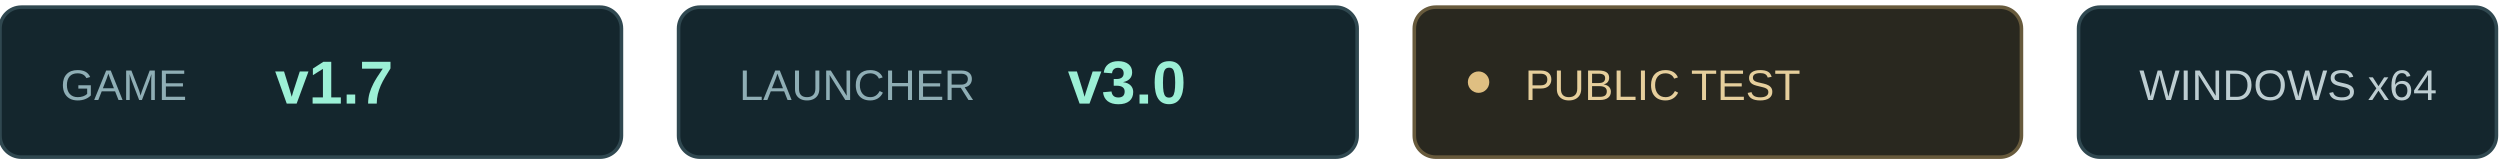
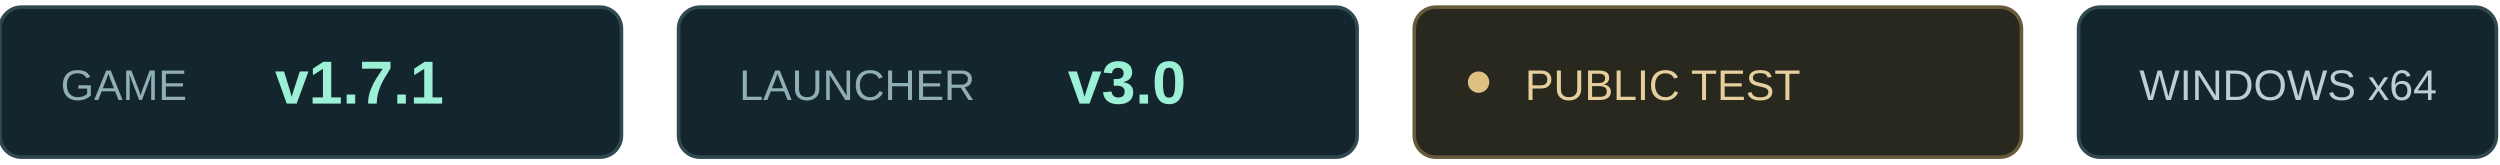
<svg xmlns="http://www.w3.org/2000/svg" width="700" height="46" viewBox="0 0 700 46">
  <g font-family="Arial,sans-serif" font-size="12">
    <rect x="0" y="2" width="174" height="42" rx="6" fill="#14262d" stroke="#304850" />
    <text x="17" y="28" fill="#8faeb5">GAME</text>
-     <text x="77" y="29" fill="#9cf0d6" font-size="17" font-weight="bold">v1.7</text>
+     <text x="77" y="29" fill="#9cf0d6" font-size="17" font-weight="bold">v1.7.1</text>
    <rect x="190" y="2" width="190" height="42" rx="6" fill="#14262d" stroke="#304850" />
    <text x="207" y="28" fill="#8faeb5">LAUNCHER</text>
    <text x="299" y="29" fill="#9cf0d6" font-size="17" font-weight="bold">v3.0</text>
    <rect x="396" y="2" width="170" height="42" rx="6" fill="#29281f" stroke="#675a3c" />
    <circle cx="414" cy="23" r="3" fill="#dfbf82" />
    <text x="427" y="28" fill="#e6cf9c">PUBLIC TEST</text>
    <rect x="582" y="2" width="117" height="42" rx="6" fill="#14262d" stroke="#304850" />
    <text x="599" y="28" fill="#bdcdd1">WINDOWS x64</text>
  </g>
</svg>
